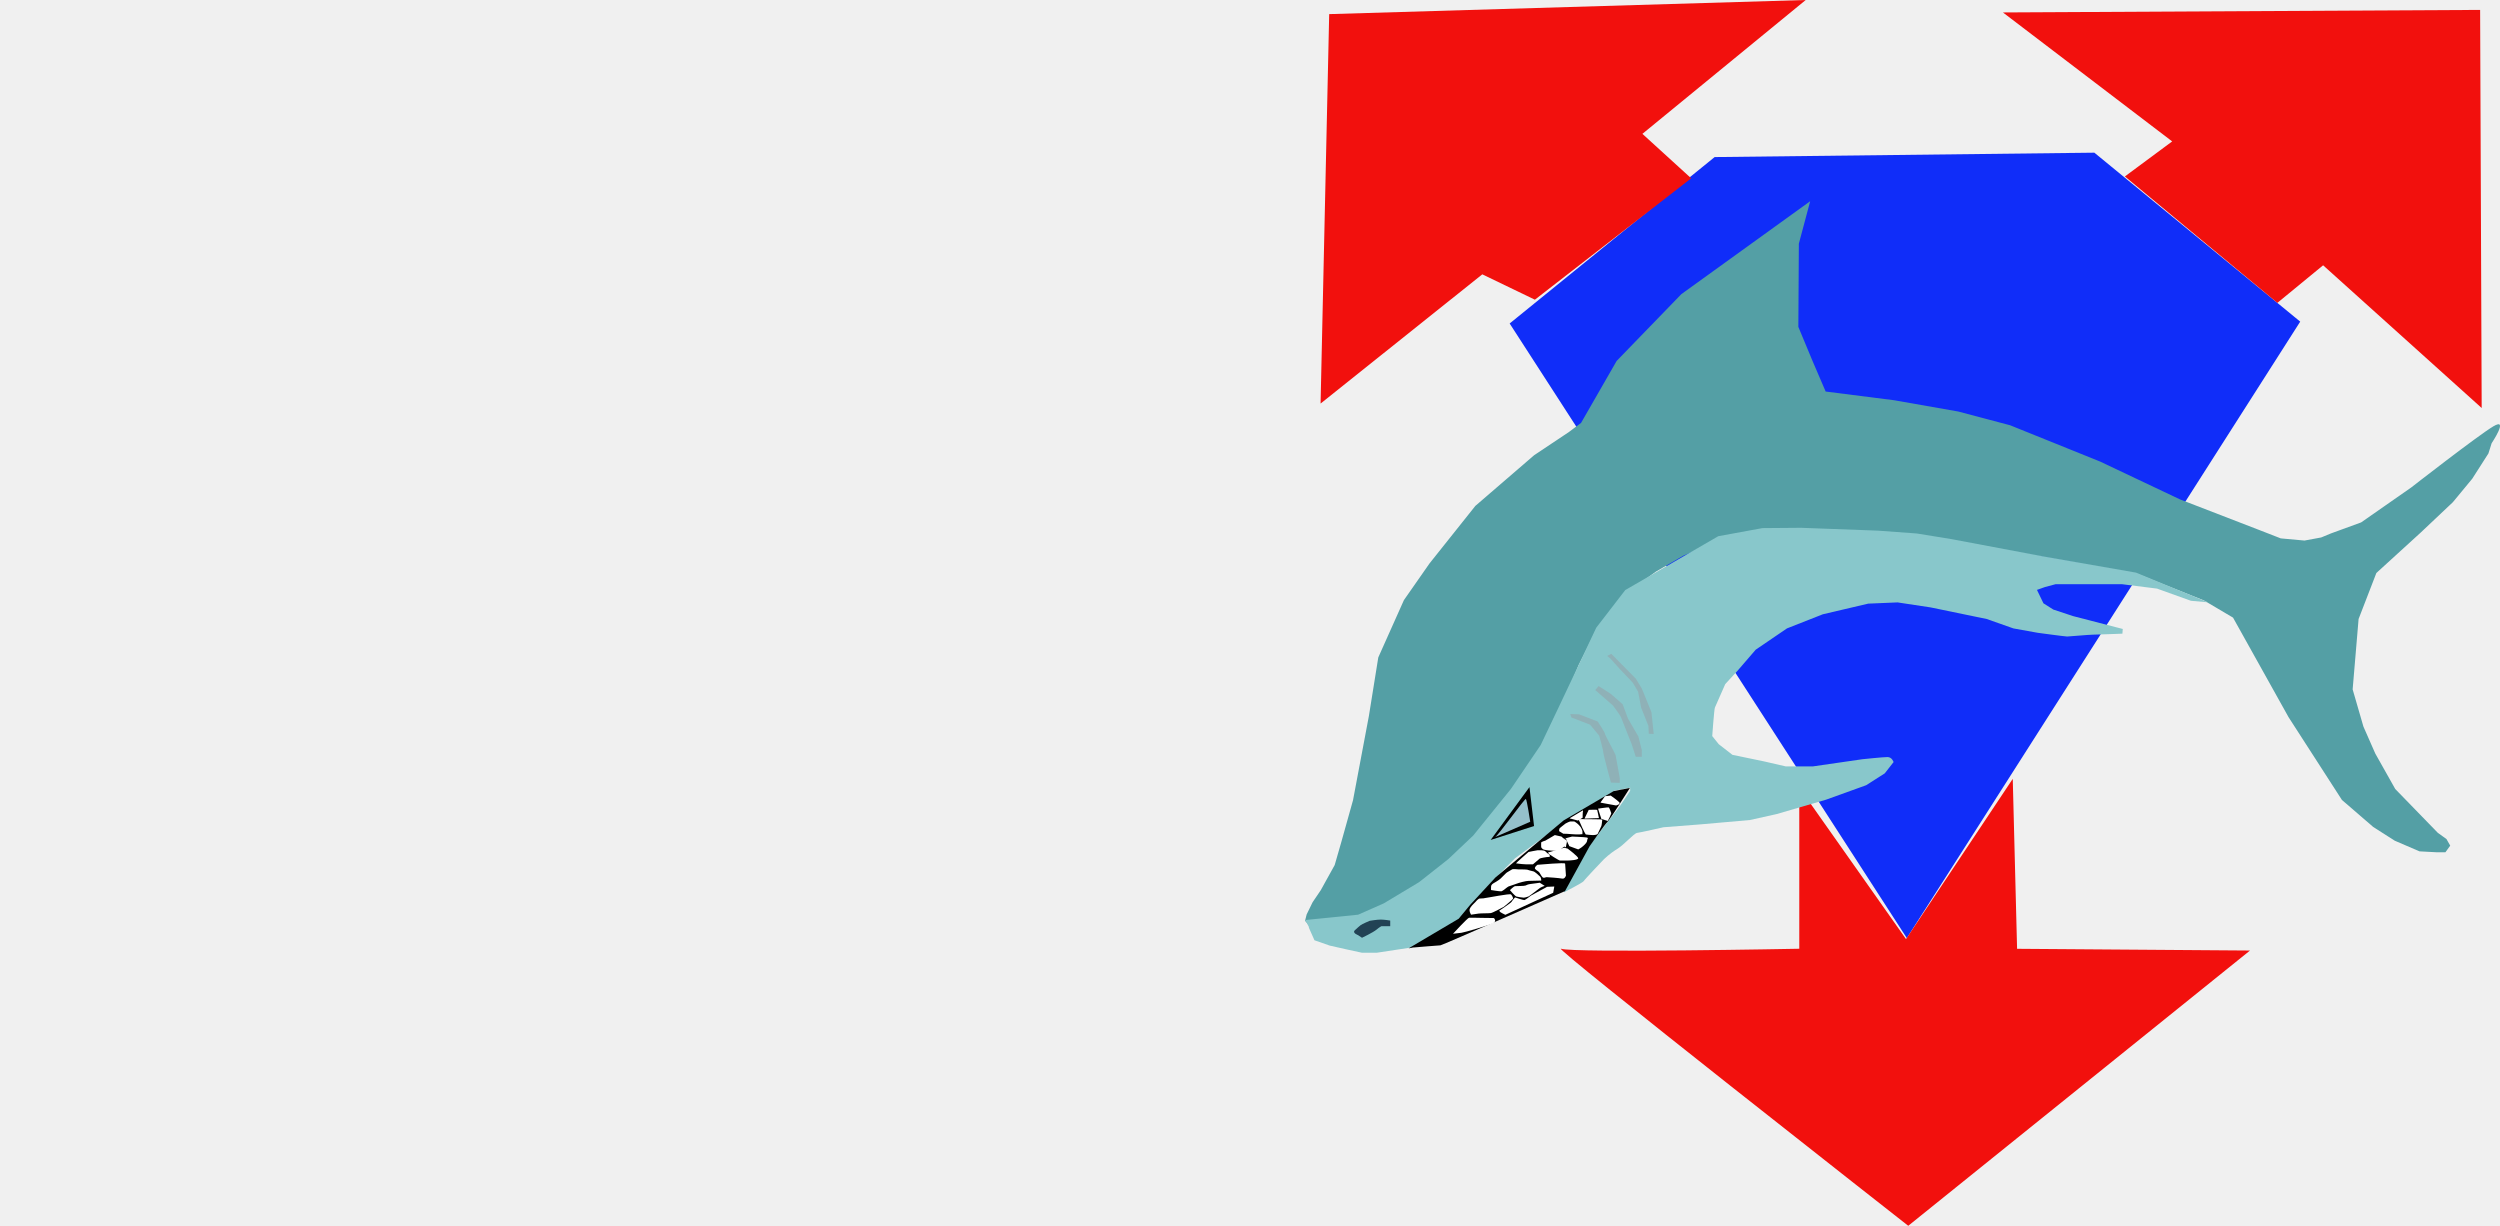
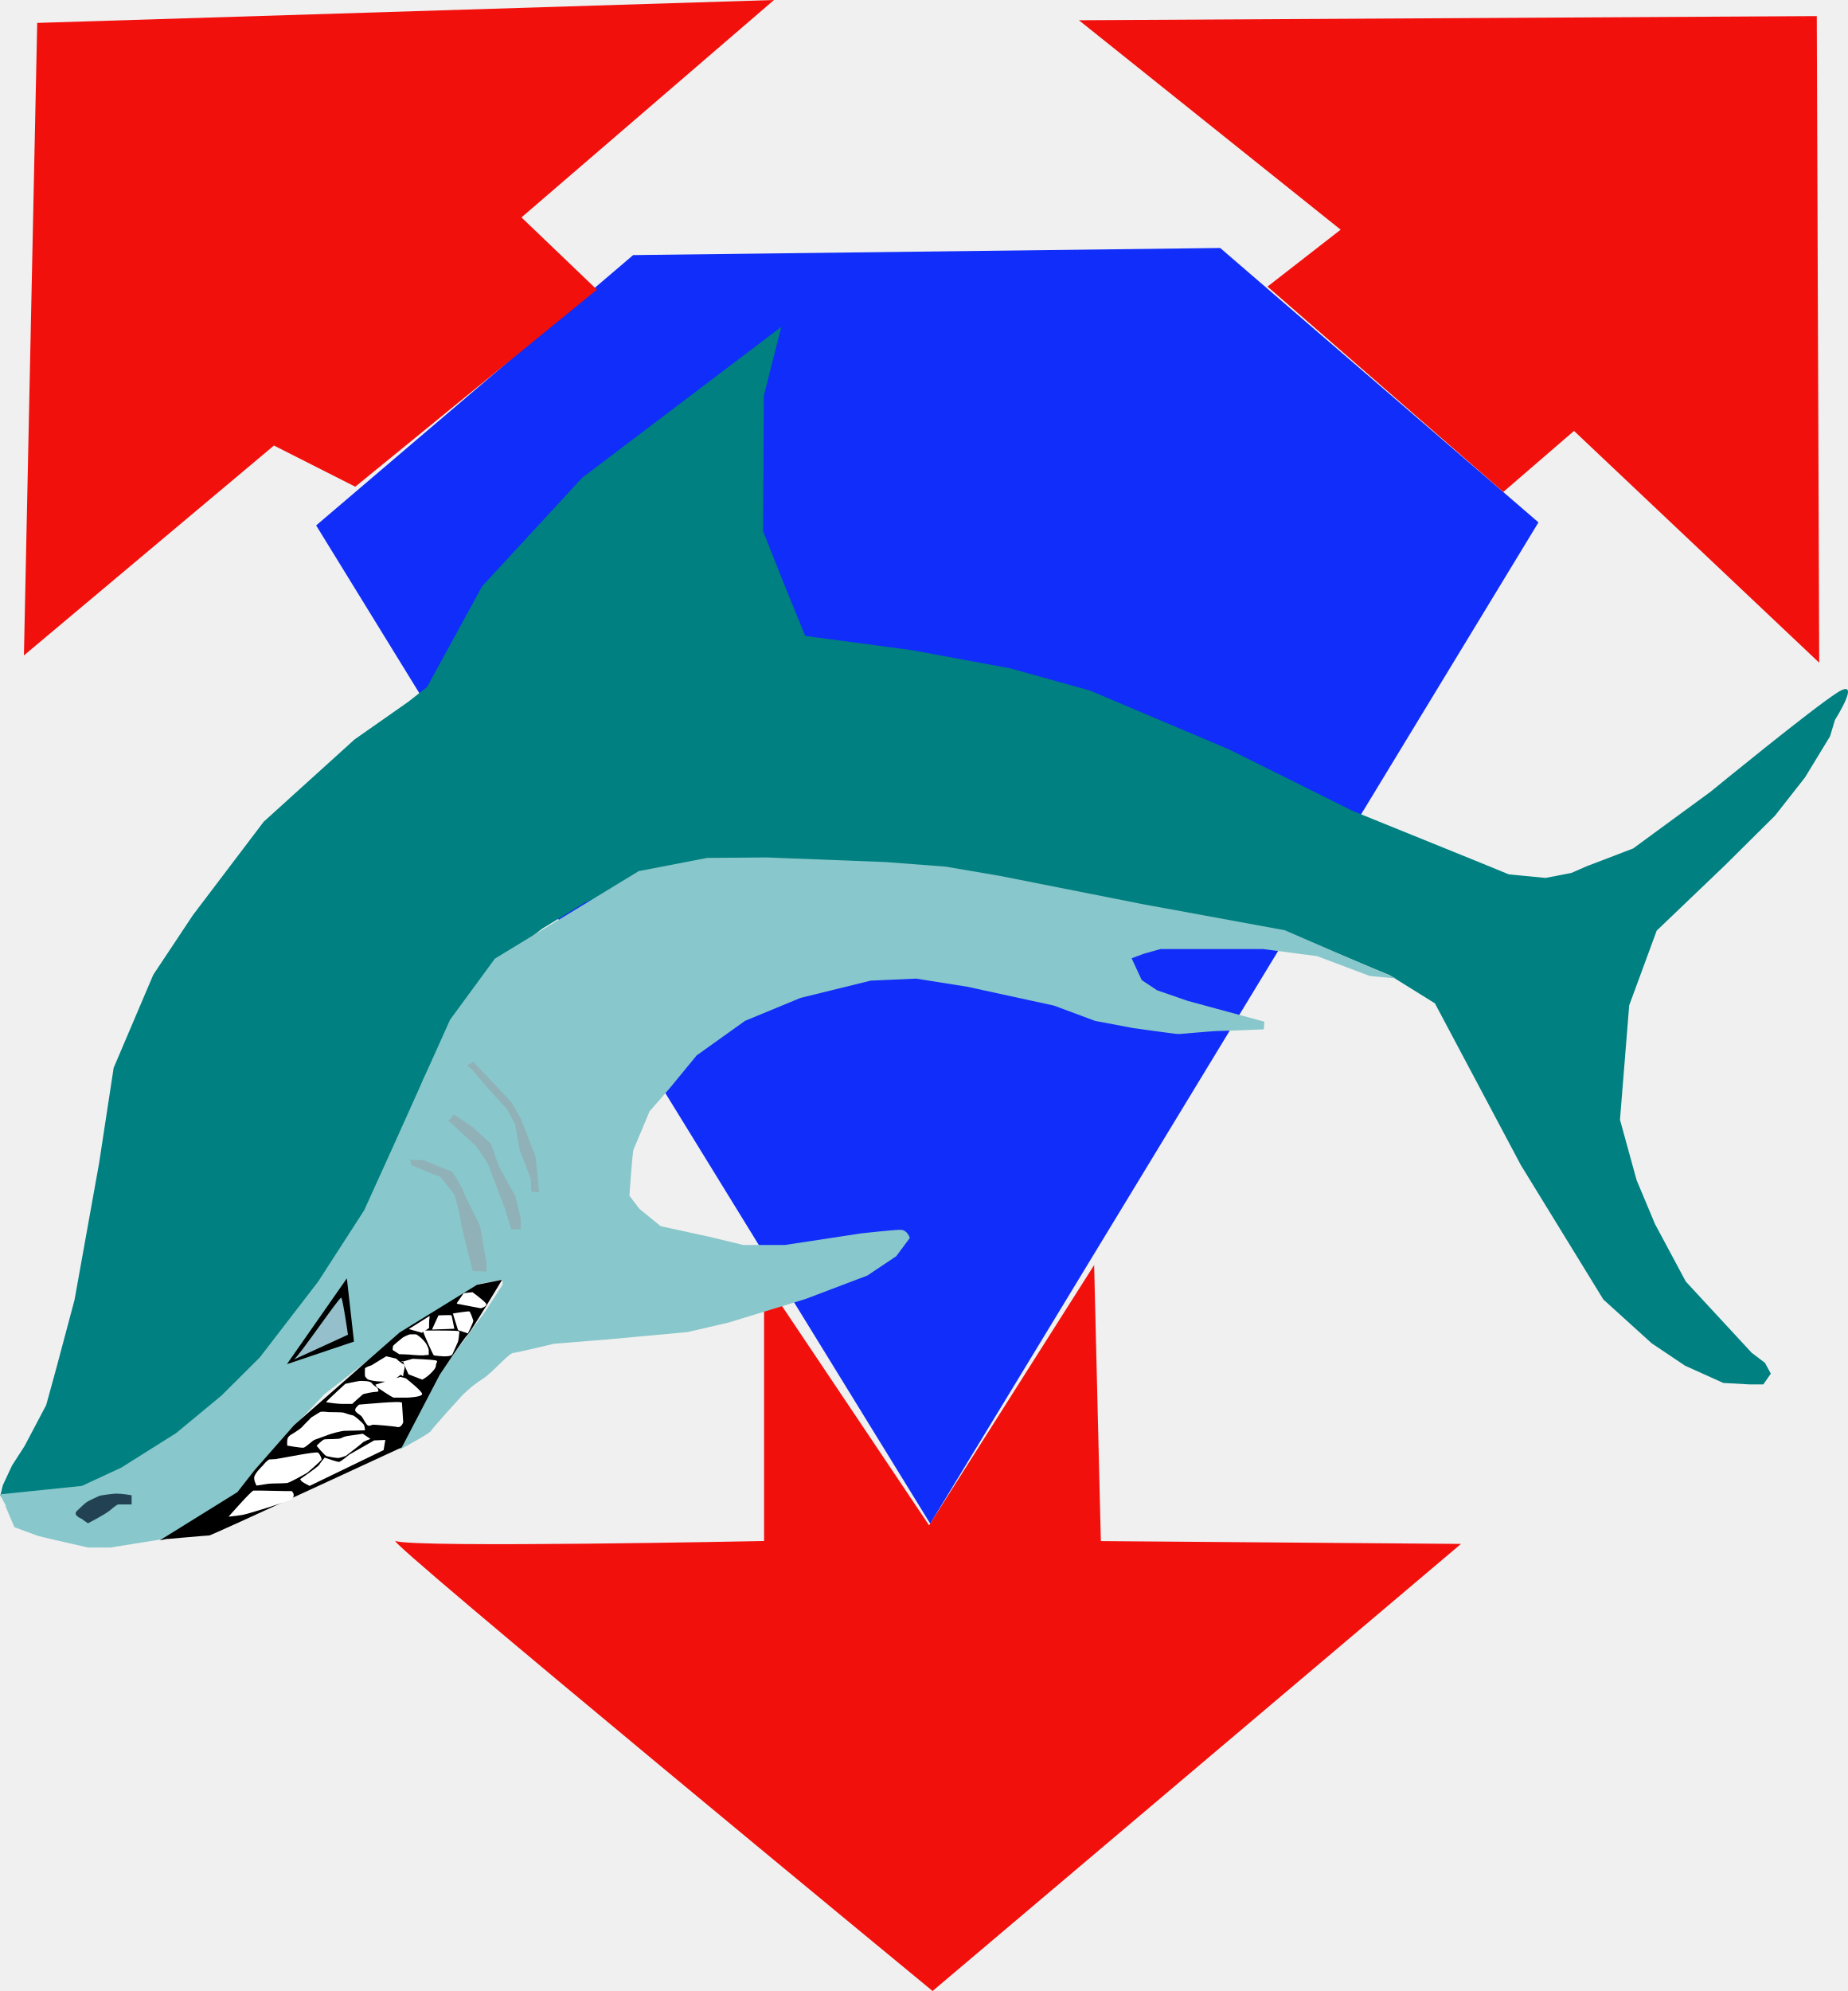
- <svg xmlns="http://www.w3.org/2000/svg" id="svg4444" viewBox="0 0 403.8 197.99">
+ <svg xmlns="http://www.w3.org/2000/svg" id="svg4444" width="236.44" height="254.68" viewBox="0 0 236.44 254.68">
  <defs>
    <style>
-       .cls-1 {
-         fill: #549fa5;
-       }
- 
      .cls-1, .cls-2, .cls-3, .cls-4, .cls-5, .cls-6, .cls-7, .cls-8, .cls-9 {
        stroke-width: 0px;
      }

-       .cls-3 {
+       .cls-2 {
        fill: #f2100d;
      }

-       .cls-4 {
+       .cls-3 {
        fill: #fff;
      }

-       .cls-5 {
+       .cls-4 {
        fill: #102df9;
      }

-       .cls-6 {
+       .cls-5 {
        fill: #8fb1b7;
      }

-       .cls-7 {
+       .cls-6 {
        fill: #88c7cb;
      }

+       .cls-7 {
+         fill: #224254;
+       }
+ 
      .cls-8 {
-         fill: #224254;
+         fill: teal;
      }

      .cls-9 {
        fill: #95c0cb;
      }
    </style>
  </defs>
-   <path id="path3413" class="cls-5" d="m276.96,25.36l-33.12,26.89,64.15,99.27,63.54-99.57-33.25-27.29-61.32.71h0Z" />
+   <path id="path3413" class="cls-4" d="m81.02,32.62l-40.57,34.59,78.57,127.69,77.82-128.08-40.72-35.1-75.1.91h0Z" />
  <g id="layer1">
-     <path id="path10732" class="cls-3" d="m323.51,2.01l27.34,20.83-7.64,5.66,24.63,20.42,7.39-6.07,25.61,23.05-.25-64.3-77.09.41h0Z" />
-     <path id="path13839" class="cls-3" d="m247.91,48.41l25.25-19.61-7.88-7.18L291.66,0l-76.97,2.28-1.39,62.9,26.12-20.87,8.48,4.09h0Z" />
-     <path id="path18533" class="cls-3" d="m291.84,128.95l16.02,22.73,17.24-25.88.7,27.45,37.62.28-55.2,44.46s-57.99-45.46-56.08-44.75,38.48,0,38.48,0v-24.02l1.22-.28h0Z" />
+     <path id="path10732" class="cls-2" d="m138.04,2.59l33.49,26.79-9.36,7.28,30.17,26.27,9.05-7.81,31.37,29.65-.31-82.71-94.42.53h0Z" />
+     <path id="path13839" class="cls-2" d="m45.44,62.27l30.93-25.22-9.65-9.24L99.03,0,4.76,2.93l-1.7,80.91,31.99-26.85,10.39,5.26h0v.02Z" />
+     <path id="path18533" class="cls-2" d="m99.25,165.87l19.62,29.24,21.12-33.29.86,35.31,46.08.36-67.61,57.19s-71.03-58.48-68.69-57.56c2.34.91,47.13,0,47.13,0v-30.9l1.49-.36h0Z" />
  </g>
-   <g id="layer2">
-     <path id="path22469" class="cls-1" d="m211.45,149.4s.98.25,2.16.2c1.17-.05,4.06-.91,4.06-.91l3.81-1.41,9.23-5.31,7.69-6.92,2.71-3.09,6.22-8.39,3.01-5.01,4.64-11.13,2.87-5.72,4.09-5.36,5.49-4,4.44-2.58,6.79-2.93,7.49-1.15,6.97-.15,18.54,1.15,33.35,5.93,10.97,4.36,4.7,2.78,8.97,16.08,8.62,13.37,5.05,4.36,3.48,2.22,4,1.72,2.79.15h1.39l.78-1.07-.61-1.07-1.39-1-6.88-7.08-3.22-5.72-1.92-4.36-1.74-6.01.96-11.37,2.87-7.43,7.14-6.51,5.22-4.93,3.13-3.79,2.61-4.08.52-1.65s2.87-4.29.26-2.72-13.24,9.86-13.24,9.86l-8.1,5.65-4.88,1.78-1.57.65-2.7.5-3.83-.35-3.13-1.22-13.15-5.08-12.9-6.11-14.53-5.86-8.38-2.22-10.34-1.82-11.08-1.41-2.15-5.01-2.26-5.43.08-13.44,1.83-6.86-20.81,15.01-10.45,10.79-5.75,10.01-1.96,1.47-5.62,3.75-9.49,8.18-7.4,9.29-4.14,5.93-4.14,9.26-1.52,9.47-2.56,13.59-1.87,6.68-1.09,3.79-2.26,4.08-1.31,1.93-.96,1.97-.26,1.03.6.65h0l.06.02Z" />
-     <path id="path24196" class="cls-7" d="m211.39,149.8l.92,2.07s2.16.76,2.46.86c.3.1,5.24,1.16,5.24,1.16h2.34l5.66-.86,4.19-1.97,3.76-2.78,5.05-5.91,3.7-3.74,7.76-5.72,8.31-5.21,2.52-.46v.51l-1.78,2.63-6.28,8.09-2.52,4.8-.12.86s3.08-1.57,3.21-1.82c.12-.25,3.26-3.53,3.26-3.53,0,0,.98-.96,2.09-1.62,1.11-.66,2.77-2.58,3.26-2.63.49-.05,4.25-.91,4.25-.91l5.91-.46,8.07-.71,4.31-.96,8-2.33,6.46-2.33,3.01-1.92,1.42-1.82s-.25-.81-.98-.81-4.06.35-4.06.35l-8,1.16h-4.37l-3.51-.81-5.11-1.06-2.21-1.72-1.05-1.31s.31-4.34.43-4.6c.12-.25,1.67-3.79,1.67-3.79l2.09-2.28,2.83-3.28,5.05-3.44,5.79-2.28,7.33-1.72,4.74-.2,5.35.81,9.05,1.87,4.31,1.52,3.94.71s4.43.6,4.74.6,3.57-.3,4.19-.3,4.74-.16,4.74-.16l.06-.76-8-2.07-3.21-1.06-1.6-1.01-1.05-2.17,1.29-.46,1.72-.46h10.72l5.66.71,5.48,1.97,2.77.25-11.64-4.8-14.78-2.58-15.02-2.83-5.6-.91-6.28-.46-12.44-.46-6.22.05-7.14,1.31-15.02,8.7-4.68,6.07-5.97,12.64-3.01,6.32-4.8,7.08-6.09,7.53-4,3.79-4.74,3.74-5.73,3.44-4.12,1.82-8.56.86.62,1.16h0l-.04.04Z" />
-   </g>
+   <path id="path22469" class="cls-8" d="m.79,192.17s1.2.32,2.65.26c1.43-.06,4.97-1.17,4.97-1.17l4.67-1.81,11.3-6.83,9.42-8.9,3.32-3.97,7.62-10.79,3.69-6.44,5.68-14.32,3.52-7.36,5.01-6.89,6.72-5.15,5.44-3.32,8.32-3.77,9.17-1.48,8.54-.19,22.71,1.48,40.85,7.63,13.44,5.61,5.76,3.58,10.99,20.68,10.56,17.2,6.19,5.61,4.26,2.86,4.9,2.21,3.42.19h1.7l.96-1.38-.75-1.38-1.7-1.29-8.43-9.11-3.94-7.36-2.35-5.61-2.13-7.73,1.18-14.63,3.52-9.56,8.75-8.37,6.39-6.34,3.83-4.88,3.2-5.25.64-2.12s3.52-5.52.32-3.5-16.22,12.68-16.22,12.68l-9.92,7.27-5.98,2.29-1.92.84-3.31.64-4.69-.45-3.83-1.57-16.11-6.53-15.8-7.86-17.8-7.54-10.26-2.86-12.66-2.34-13.57-1.81-2.63-6.44-2.77-6.98.1-17.29,2.24-8.82-25.49,19.31-12.8,13.88-7.04,12.88-2.4,1.89-6.88,4.82-11.62,10.52-9.06,11.95-5.07,7.63-5.07,11.91-1.86,12.18-3.14,17.48-2.29,8.59-1.34,4.88-2.77,5.25-1.6,2.48-1.18,2.53-.32,1.32.73.84h0l.07.03h-.05Z" />
+   <path id="path24196" class="cls-6" d="m.71,192.69l1.13,2.66s2.65.98,3.01,1.11c.36.13,6.42,1.49,6.42,1.49h2.87l6.93-1.11,5.13-2.53,4.61-3.58,6.19-7.6,4.53-4.81,9.5-7.36,10.18-6.7,3.09-.59v.66l-2.18,3.38-7.69,10.41-3.09,6.17-.15,1.11s3.77-2.02,3.93-2.34c.15-.32,3.99-4.54,3.99-4.54,0,0,1.2-1.23,2.56-2.08s3.39-3.32,3.99-3.38,5.21-1.17,5.21-1.17l7.24-.59,9.88-.91,5.28-1.23,9.8-3,7.91-3,3.69-2.47,1.74-2.34s-.31-1.04-1.2-1.04-4.97.45-4.97.45l-9.8,1.49h-5.35l-4.3-1.04-6.26-1.36-2.71-2.21-1.29-1.69s.38-5.58.53-5.92c.15-.32,2.05-4.88,2.05-4.88l2.56-2.93,3.47-4.22,6.19-4.42,7.09-2.93,8.98-2.21,5.81-.26,6.55,1.04,11.08,2.41,5.28,1.96,4.83.91s5.43.77,5.81.77,4.37-.39,5.13-.39,5.81-.21,5.81-.21l.07-.98-9.8-2.66-3.93-1.36-1.96-1.3-1.29-2.79,1.58-.59,2.11-.59h13.13l6.93.91,6.71,2.53,3.39.32-14.26-6.17-18.1-3.32-18.4-3.64-6.86-1.17-7.69-.59-15.24-.59-7.62.06-8.75,1.69-18.4,11.19-5.73,7.81-7.31,16.26-3.69,8.13-5.88,9.11-7.46,9.69-4.9,4.88-5.81,4.81-7.02,4.42-5.05,2.34-10.47,1.08.76,1.49h0l-.05.05Z" />
  <g id="layer3">
-     <path id="path27511" class="cls-2" d="m228.31,153.04s4.09-.35,4.35-.35,20.12-8.76,20.12-8.76l3.96-7.22s2.56-3.68,2.91-3.97,3.61-5.47,3.61-5.47l-2.61.5-8.1,4.75-11.02,9.22-4.09,4.43-1.83,2.22-8.1,4.79.78-.15h.02Z" />
-     <path id="path31198" class="cls-2" d="m240.77,135.67l6.27-8.54.74,6.29s-7.01,2.25-7.01,2.25Z" />
+     <path id="path27511" class="cls-1" d="m21.44,196.86s5.01-.45,5.33-.45,24.64-11.27,24.64-11.27l4.85-9.29s3.14-4.73,3.56-5.11c.43-.37,4.42-7.04,4.42-7.04l-3.2.64-9.92,6.11-13.5,11.86-5.01,5.7-2.24,2.86-9.92,6.16.96-.19h.02v.02Z" />
+     <path id="path31198" class="cls-1" d="m36.7,174.51l7.68-10.99.91,8.09-8.59,2.89h0Z" />
  </g>
  <g id="layer4">
-     <path id="path27514" class="cls-4" d="m240.83,143.76s1.48.25,1.7.2c.22-.05.93-.7,1.13-.78s.93-.3,1.31-.45c.37-.15,1.48-.45,1.92-.45s2.05-.05,2.05-.05c0,0,.02-.43-.17-.63-.2-.2-.87-.82-1.11-.86-.24-.03-.85-.23-.98-.27s-1.37-.05-1.48-.05-.81-.1-.96,0-.92.52-.96.59c-.04.07-.67.63-.89.88s-1.2.8-1.2.8c0,0-.31.16-.35.48s0,.59,0,.59h-.01Z" />
-     <path id="path27516" class="cls-4" d="m244.88,139.43c.02-.09,2.01-1.82,2.01-1.82,0,0,1.37-.28,1.48-.28s1.04-.05,1.24.18.42.38.52.43.39.47.04.47-1.35.18-1.48.27c-.13.09-1.09.93-1.09.93h-1.07c-.37,0-1.11-.09-1.11-.09l-.54-.07v-.02h0Z" />
-     <path id="path27518" class="cls-4" d="m251.14,134.88c-.12.06-1.52.89-1.52.89,0,0-.69.2-.69.33s-.02.71.02.78.17.22.27.29.78.22,1.29.22,1.07.1,1.31-.03c.25-.13.76-.62.87-.62s.25.29.25,0,.32-.95,0-1.08-.74-.54-.74-.54l-1.07-.24h0Z" />
-     <path id="path27520" class="cls-4" d="m251.83,134.25l.67.41s1.17.03,1.47.08c.31.03,1.03.06,1.16.03.12-.03.46-.03.46-.03,0,0,.02-.43,0-.53s-.18-.48-.29-.63c-.11-.16-.47-.53-.54-.57-.06-.03-.4-.33-.52-.33h-.58c-.12,0-.67.25-.8.34-.12.09-.94.72-.98.81-.05.09-.05.41-.05.41h0Z" />
-     <path id="path27522" class="cls-4" d="m255.06,132.55c.02.09.98,2.2,1.07,2.23.07.03.87.1,1.07.1s.76,0,.87-.22c.12-.24.54-1.15.58-1.24.05-.09.14-.89.14-.95s.06-.1-.42-.13-3.39-.03-3.39-.03l.07.22h0v.02Z" />
-     <path id="path27524" class="cls-4" d="m255.69,131.02c-.07.16-.06,1.05-.06,1.05l-.76.47-.74-.2-.62-.16,2.16-1.3.02.16h0v-.02Z" />
-     <path id="path27526" class="cls-4" d="m255.94,132.2l.67-1.39s1.32-.06,1.36,0c.03.05.29,1.33.29,1.33l-2.32.08h0v-.02Z" />
-     <path id="path27528" class="cls-4" d="m258.12,130.61c0,.08.54,1.67.54,1.67l1.03.32s.6-1.17.56-1.27c-.05-.09-.29-.9-.43-.92-.14-.03-1.69.2-1.69.2h-.01Z" />
-     <path id="path27530" class="cls-4" d="m258.55,129.65l2.48.45s.82-.2.5-.53c-.32-.34-1.37-1.07-1.37-1.07l-.92.1-.7.97v.09h0Z" />
-     <path id="path27532" class="cls-4" d="m248.34,139.68c.57-.03,4.44-.41,4.46-.18.02.23.13,1.93.13,1.93,0,0-.17.57-.61.48s-2.31-.23-2.51-.23-.46.23-.67,0c-.22-.23-.43-.7-.57-.84-.13-.15-.74-.41-.65-.68.08-.27.42-.48.42-.48h0Z" />
-     <path id="path27534" class="cls-4" d="m239.75,145.07c.52-.05,4.12-.78,4.31-.6.18.18.34.55.34.66s-1.51,1.34-1.51,1.34c0,0-1.76.96-2.09,1.01-.34.05-1.63.03-1.97.08s-1.23.18-1.23.18c0,0-.22-.43-.22-.56s-.12-.22.15-.63.77-.81.89-.98c.12-.18.49-.43.49-.43l.83-.05h0v-.02Z" />
-     <path id="path27536" class="cls-4" d="m243.9,143.76s.58-.6.83-.63,1.45,0,1.67-.1.43-.2.83-.25,1.47-.2,1.47-.2l.8.51s-.65.2-.87.41c-.22.2-1.69,1.27-1.69,1.27,0,0-.58.22-.83.22s-.96-.13-1.17-.18c-.22-.05-1.05-1.03-1.05-1.03h0v-.02Z" />
-     <path id="path27538" class="cls-4" d="m234.7,150.81s2.34-2.55,2.59-2.58,3.81.08,3.94.05.56.55-.09.86c-.65.3-4.62,1.47-5.08,1.52s-1.36.16-1.36.16h0Z" />
-     <path id="path27540" class="cls-4" d="m242.27,147.25c0,.1.87.51.87.51l7.73-3.56.18-1.01-1.17.05-2.59,1.41s-.89.71-1.07.73-1.51-.43-1.51-.43c0,0-.49.56-.56.71-.06.16-2,1.44-2,1.44l.12.16h0Z" />
-     <path id="path27542" class="cls-4" d="m250.21,137.96s1.57,1.03,1.74,1.03h1.35c.22,0,1.57-.07,1.61-.35s-1.7-1.57-1.7-1.57l-.57-.15-2.61.78.17.25h.01Z" />
-     <path id="path27544" class="cls-4" d="m252.91,135.35c0,.18.57,1.32.57,1.32l1.44.53s.48-.25.82-.57c.35-.32.61-.6.61-.86s.31-.43-.08-.5c-.39-.07-2.35-.15-2.35-.15l-1.31.35.31-.15v.02h0Z" />
-     <path id="path28574" class="cls-8" d="m219.4,151.06s-1.05-.35-.56-.81.67-.6.92-.81c.25-.2,1.47-.71,1.47-.71,0,0,1.17-.2,1.78-.2s1.54.16,1.54.16v.91h-1.42s-.25.1-.8.56c-.56.46-2.34,1.31-2.34,1.31l-.62-.41h.03Z" />
-     <path id="path31201" class="cls-9" d="m241.5,135.2c.52-.28,4.79-6.29,4.96-6.15s.7,3.68.7,3.68l-5.66,2.47Z" />
-     <path id="path31203" class="cls-6" d="m253.82,115.89l3.01,1.16,1.47,1.77s.67,2.38.67,2.73,1.23,4.85,1.23,4.85l1.42.05v-.81s-.62-3.49-.67-3.69-1.72-3.23-1.72-3.44-1.17-1.97-1.17-1.97l-3.01-1.16-1.42-.05.18.55h0Z" />
-     <path id="path31205" class="cls-6" d="m257.7,111.49l2.83,2.47s1.23,1.67,1.29,1.87,1.72,4.34,1.72,4.34l.67,2.07h.98v-1.06l-.56-2.22-1.67-2.88-.87-2.33-1.91-1.67-1.97-1.27-.56.66.02.02h.03Z" />
-     <path id="path31207" class="cls-6" d="m260.28,105.63l3.94,3.99.98,1.62,1.54,3.79.37,3.53-.8-.05-.06-1.27-1.17-2.93-.49-2.58-.87-1.47-2.21-2.33-1.36-1.52-.56-.46.67-.35h0l.02.03Z" />
+     <path id="path27514" class="cls-3" d="m36.77,184.92s1.81.32,2.08.26c.27-.06,1.14-.9,1.38-1s1.14-.39,1.6-.58c.45-.19,1.81-.58,2.35-.58s2.51-.06,2.51-.06c0,0,.02-.55-.21-.81-.24-.26-1.07-1.05-1.36-1.11-.29-.04-1.04-.3-1.2-.35s-1.68-.06-1.81-.06-.99-.13-1.18,0c-.18.13-1.13.67-1.18.76s-.82.81-1.09,1.13-1.47,1.03-1.47,1.03c0,0-.38.21-.43.62-.05.41,0,.76,0,.76h0,.02Z" />
+     <path id="path27516" class="cls-3" d="m41.73,179.35c.02-.12,2.46-2.34,2.46-2.34,0,0,1.68-.36,1.81-.36s1.27-.06,1.52.23c.24.3.51.49.64.55.12.06.48.6.05.6s-1.65.23-1.81.35c-.16.12-1.34,1.2-1.34,1.2h-1.31c-.45,0-1.36-.12-1.36-.12l-.66-.09v-.03h0Z" />
+     <path id="path27518" class="cls-3" d="m49.4,173.5c-.15.08-1.86,1.14-1.86,1.14,0,0-.85.26-.85.42s-.02.91.02,1c.05.09.21.28.33.37.12.09.96.28,1.58.28s1.31.13,1.6-.04c.31-.17.93-.8,1.07-.8s.31.37.31,0,.39-1.22,0-1.39-.91-.69-.91-.69l-1.31-.31h0v.02Z" />
+     <path id="path27520" class="cls-3" d="m50.25,172.69l.82.53s1.43.04,1.8.1c.38.04,1.26.08,1.42.04.15-.04.56-.04.56-.04,0,0,.02-.55,0-.68-.02-.13-.22-.62-.36-.81-.13-.21-.58-.68-.66-.73-.07-.04-.49-.42-.64-.42h-.71c-.15,0-.82.32-.98.44-.15.12-1.15.93-1.2,1.04-.06.12-.06.53-.06.53h.01Z" />
+     <path id="path27522" class="cls-3" d="m54.2,170.5c.02.12,1.2,2.83,1.31,2.87.09.04,1.07.13,1.31.13s.93,0,1.07-.28c.15-.31.66-1.48.71-1.6.06-.12.17-1.14.17-1.22s.07-.13-.51-.17c-.58-.04-4.15-.04-4.15-.04l.09.28h0v.03h0,0Z" />
+     <path id="path27524" class="cls-3" d="m54.97,168.53c-.09.21-.07,1.35-.07,1.35l-.93.6-.91-.26-.76-.21,2.65-1.67.02.21h0v-.03h0Z" />
+     <path id="path27526" class="cls-3" d="m55.28,170.05l.82-1.79s1.62-.08,1.67,0c.04.06.36,1.71.36,1.71l-2.84.1h0v-.03h0Z" />
+     <path id="path27528" class="cls-3" d="m57.95,168c0,.1.66,2.15.66,2.15l1.26.41s.73-1.5.69-1.63c-.06-.12-.36-1.16-.53-1.18-.17-.04-2.07.26-2.07.26h0Z" />
+     <path id="path27530" class="cls-3" d="m58.48,166.77l3.04.58s1-.26.61-.68c-.39-.44-1.68-1.38-1.68-1.38l-1.13.13-.86,1.25v.12h0v-.02Z" />
+     <path id="path27532" class="cls-3" d="m45.97,179.67c.7-.04,5.44-.53,5.46-.23s.16,2.48.16,2.48c0,0-.21.73-.75.62-.54-.12-2.83-.3-3.07-.3s-.56.3-.82,0c-.27-.3-.53-.9-.7-1.08-.16-.19-.91-.53-.8-.87.1-.35.51-.62.51-.62h.01Z" />
+     <path id="path27534" class="cls-3" d="m35.45,186.6c.64-.06,5.05-1,5.28-.77.22.23.42.71.42.85s-1.85,1.72-1.85,1.72c0,0-2.16,1.23-2.56,1.3-.42.06-2,.04-2.41.1-.41.06-1.51.23-1.51.23,0,0-.27-.55-.27-.72s-.15-.28.18-.81.94-1.04,1.09-1.26c.15-.23.6-.55.6-.55l1.02-.06h0v-.03h.01Z" />
+     <path id="path27536" class="cls-3" d="m40.53,184.92s.71-.77,1.02-.81,1.78,0,2.05-.13.53-.26,1.02-.32c.49-.06,1.8-.26,1.8-.26l.98.66s-.8.26-1.07.53c-.27.26-2.07,1.63-2.07,1.63,0,0-.71.28-1.02.28s-1.18-.17-1.43-.23c-.27-.06-1.29-1.32-1.29-1.32h0v-.03h.01Z" />
+     <path id="path27538" class="cls-3" d="m29.26,193.99s2.87-3.28,3.17-3.32c.3-.04,4.67.1,4.83.06.16-.04.69.71-.11,1.11-.8.39-5.66,1.89-6.22,1.96s-1.67.21-1.67.21h0v-.02Z" />
+     <path id="path27540" class="cls-3" d="m38.54,189.41c0,.13,1.07.66,1.07.66l9.47-4.58.22-1.3-1.43.06-3.17,1.81s-1.09.91-1.31.94-1.85-.55-1.85-.55c0,0-.6.72-.69.91-.07.21-2.45,1.85-2.45,1.85l.15.21h-.01Z" />
+     <path id="path27542" class="cls-3" d="m48.26,177.46s1.92,1.32,2.13,1.32h1.65c.27,0,1.92-.09,1.97-.45.05-.36-2.08-2.02-2.08-2.02l-.7-.19-3.2,1,.21.32h0v.02Z" />
+     <path id="path27544" class="cls-3" d="m51.57,174.1c0,.23.7,1.7.7,1.7l1.76.68s.59-.32,1-.73c.43-.41.75-.77.75-1.11s.38-.55-.1-.64-2.88-.19-2.88-.19l-1.6.45.38-.19v.03h-.01Z" />
+     <path id="path28574" class="cls-7" d="m10.53,194.31s-1.29-.45-.69-1.04.82-.77,1.13-1.04c.31-.26,1.8-.91,1.8-.91,0,0,1.43-.26,2.18-.26s1.89.21,1.89.21v1.17h-1.74s-.31.13-.98.72c-.69.59-2.87,1.69-2.87,1.69l-.76-.53h.04,0Z" />
+     <path id="path31201" class="cls-9" d="m37.59,173.91c.64-.36,5.87-8.09,6.07-7.91.21.18.86,4.73.86,4.73l-6.93,3.18Z" />
+     <path id="path31203" class="cls-5" d="m52.68,149.07l3.69,1.49,1.8,2.28s.82,3.06.82,3.51,1.51,6.24,1.51,6.24l1.74.06v-1.04s-.76-4.49-.82-4.75-2.11-4.15-2.11-4.42-1.43-2.53-1.43-2.53l-3.69-1.49-1.74-.06.22.71h.01Z" />
+     <path id="path31205" class="cls-5" d="m57.44,143.41l3.47,3.18s1.51,2.15,1.58,2.41c.07.26,2.11,5.58,2.11,5.58l.82,2.66h1.2v-1.36l-.69-2.86-2.05-3.7-1.07-3-2.34-2.15-2.41-1.63-.69.85.02.03h.05Z" />
+     <path id="path31207" class="cls-5" d="m60.6,135.87l4.83,5.13,1.2,2.08,1.89,4.88.45,4.54-.98-.06-.07-1.63-1.43-3.77-.6-3.32-1.07-1.89-2.71-3-1.67-1.96-.69-.59.82-.45h0l.02.04h.01Z" />
  </g>
</svg>
